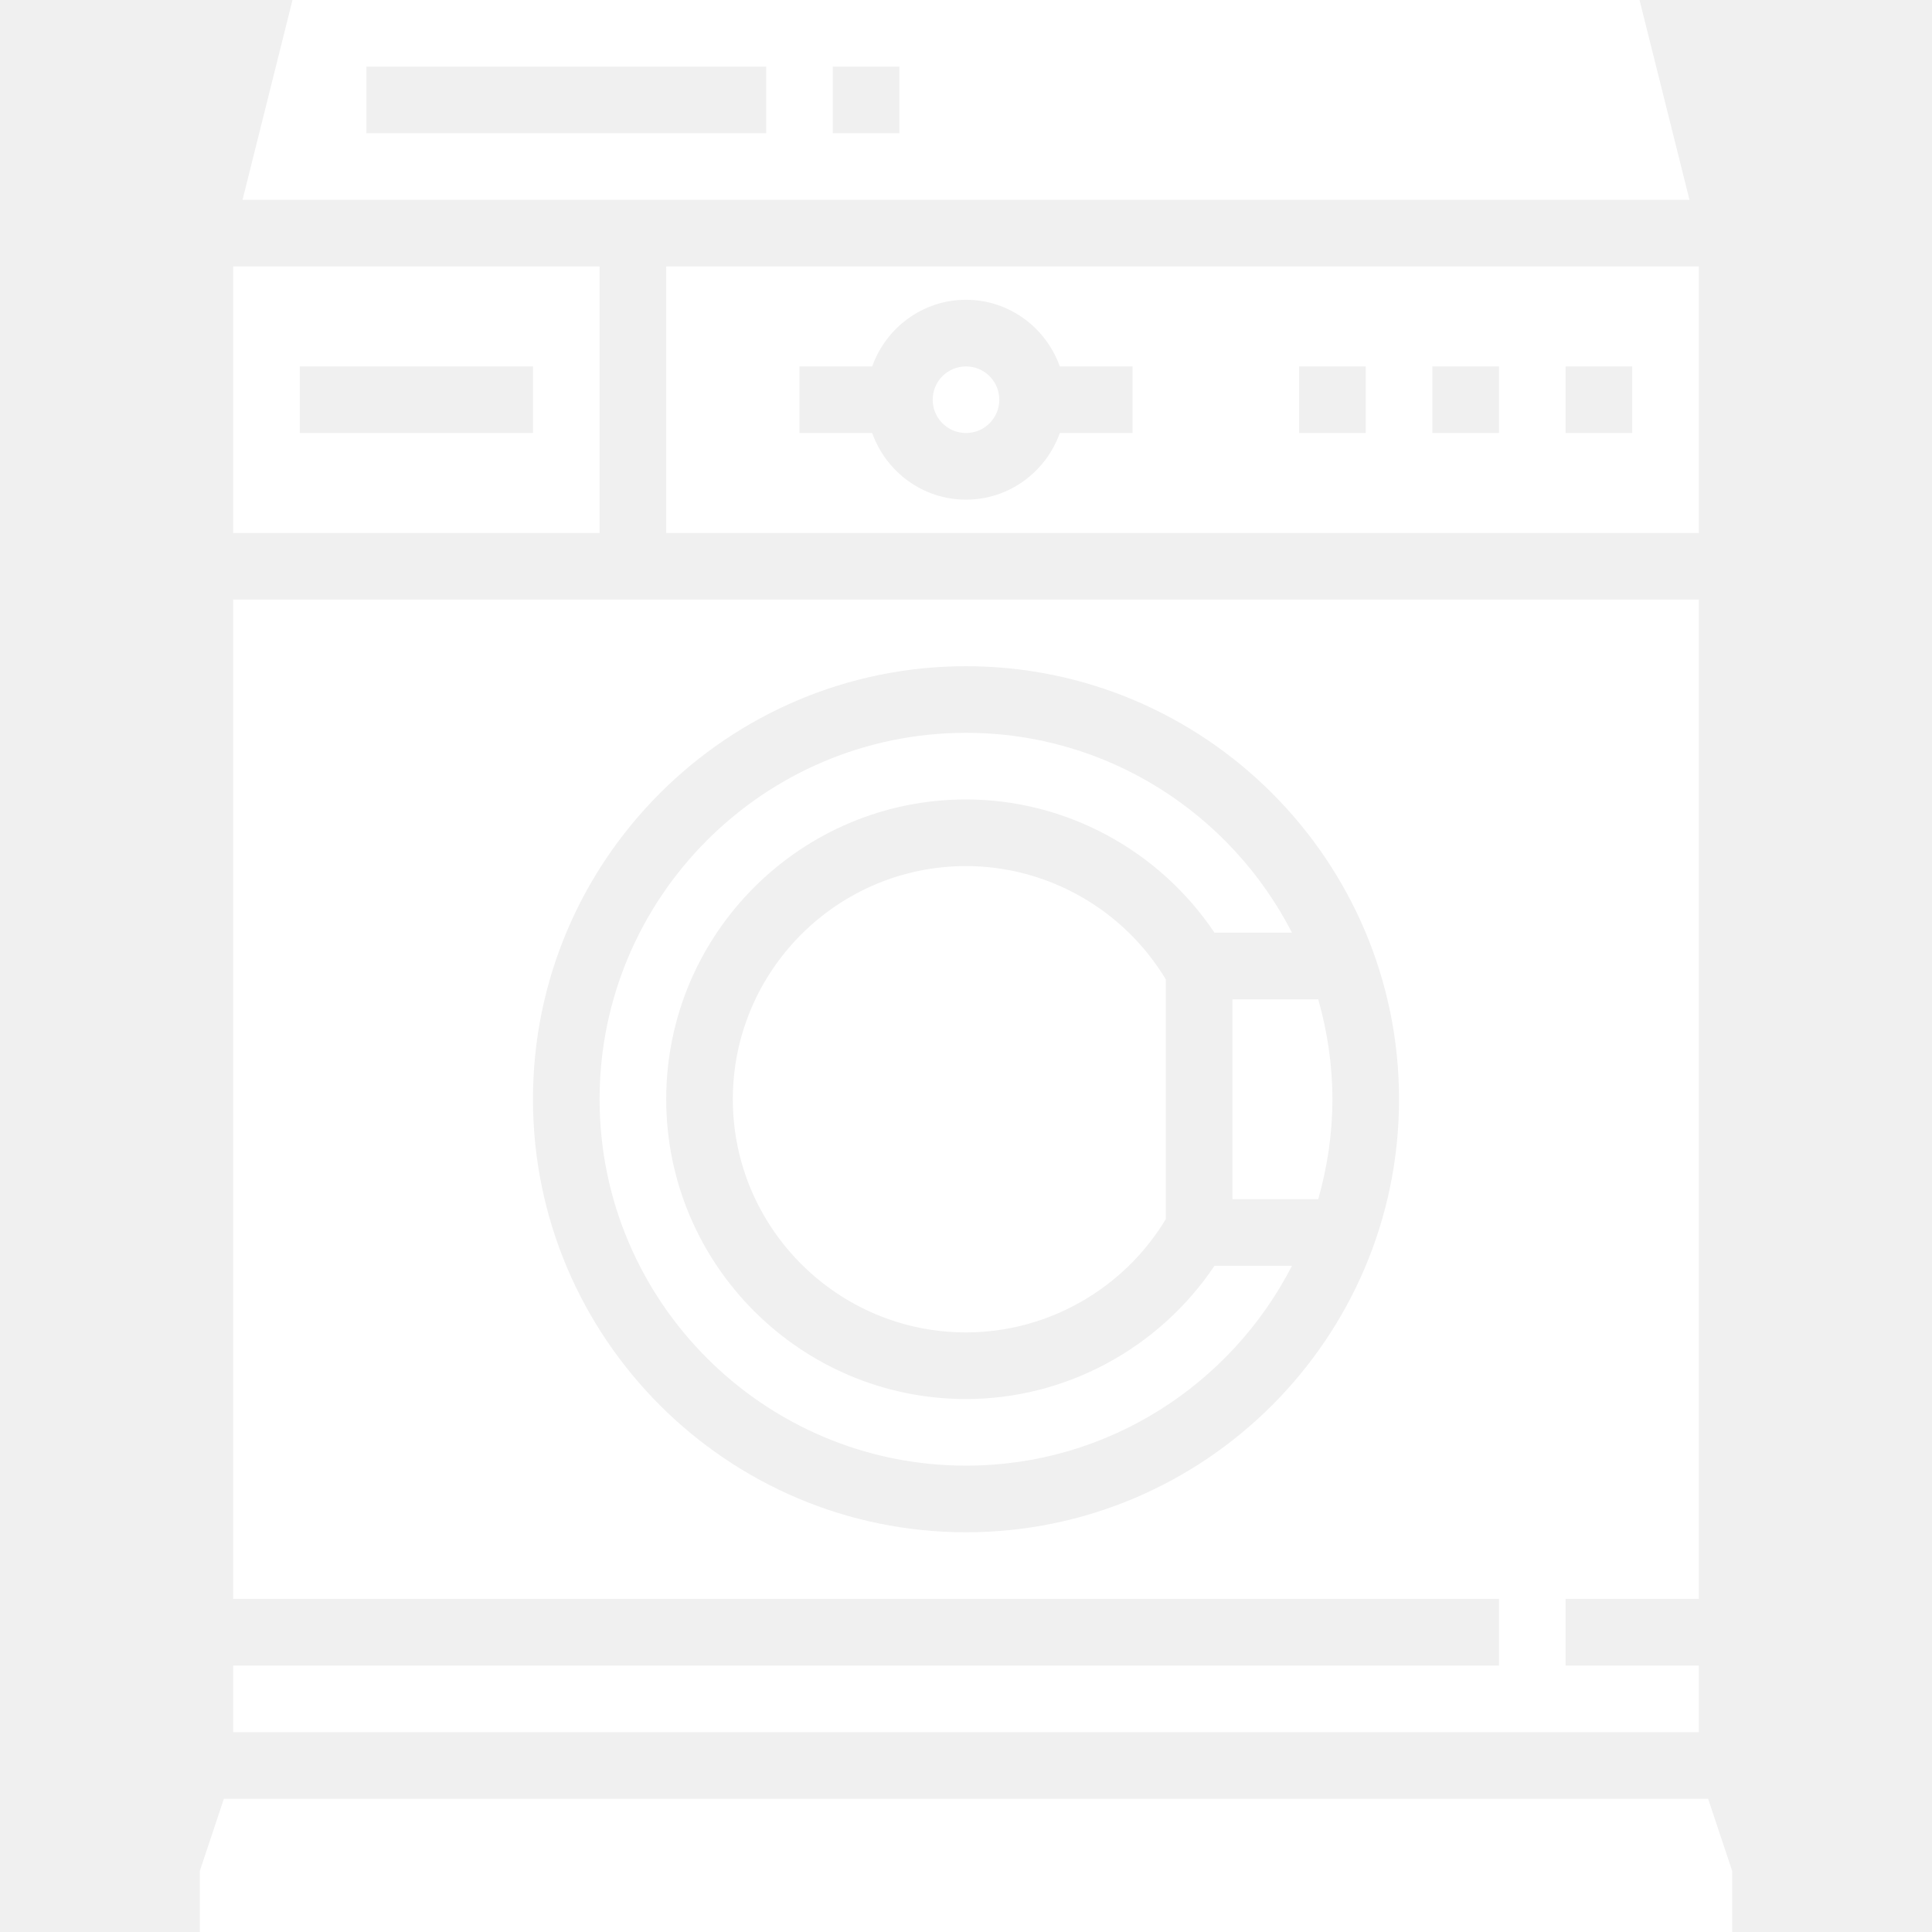
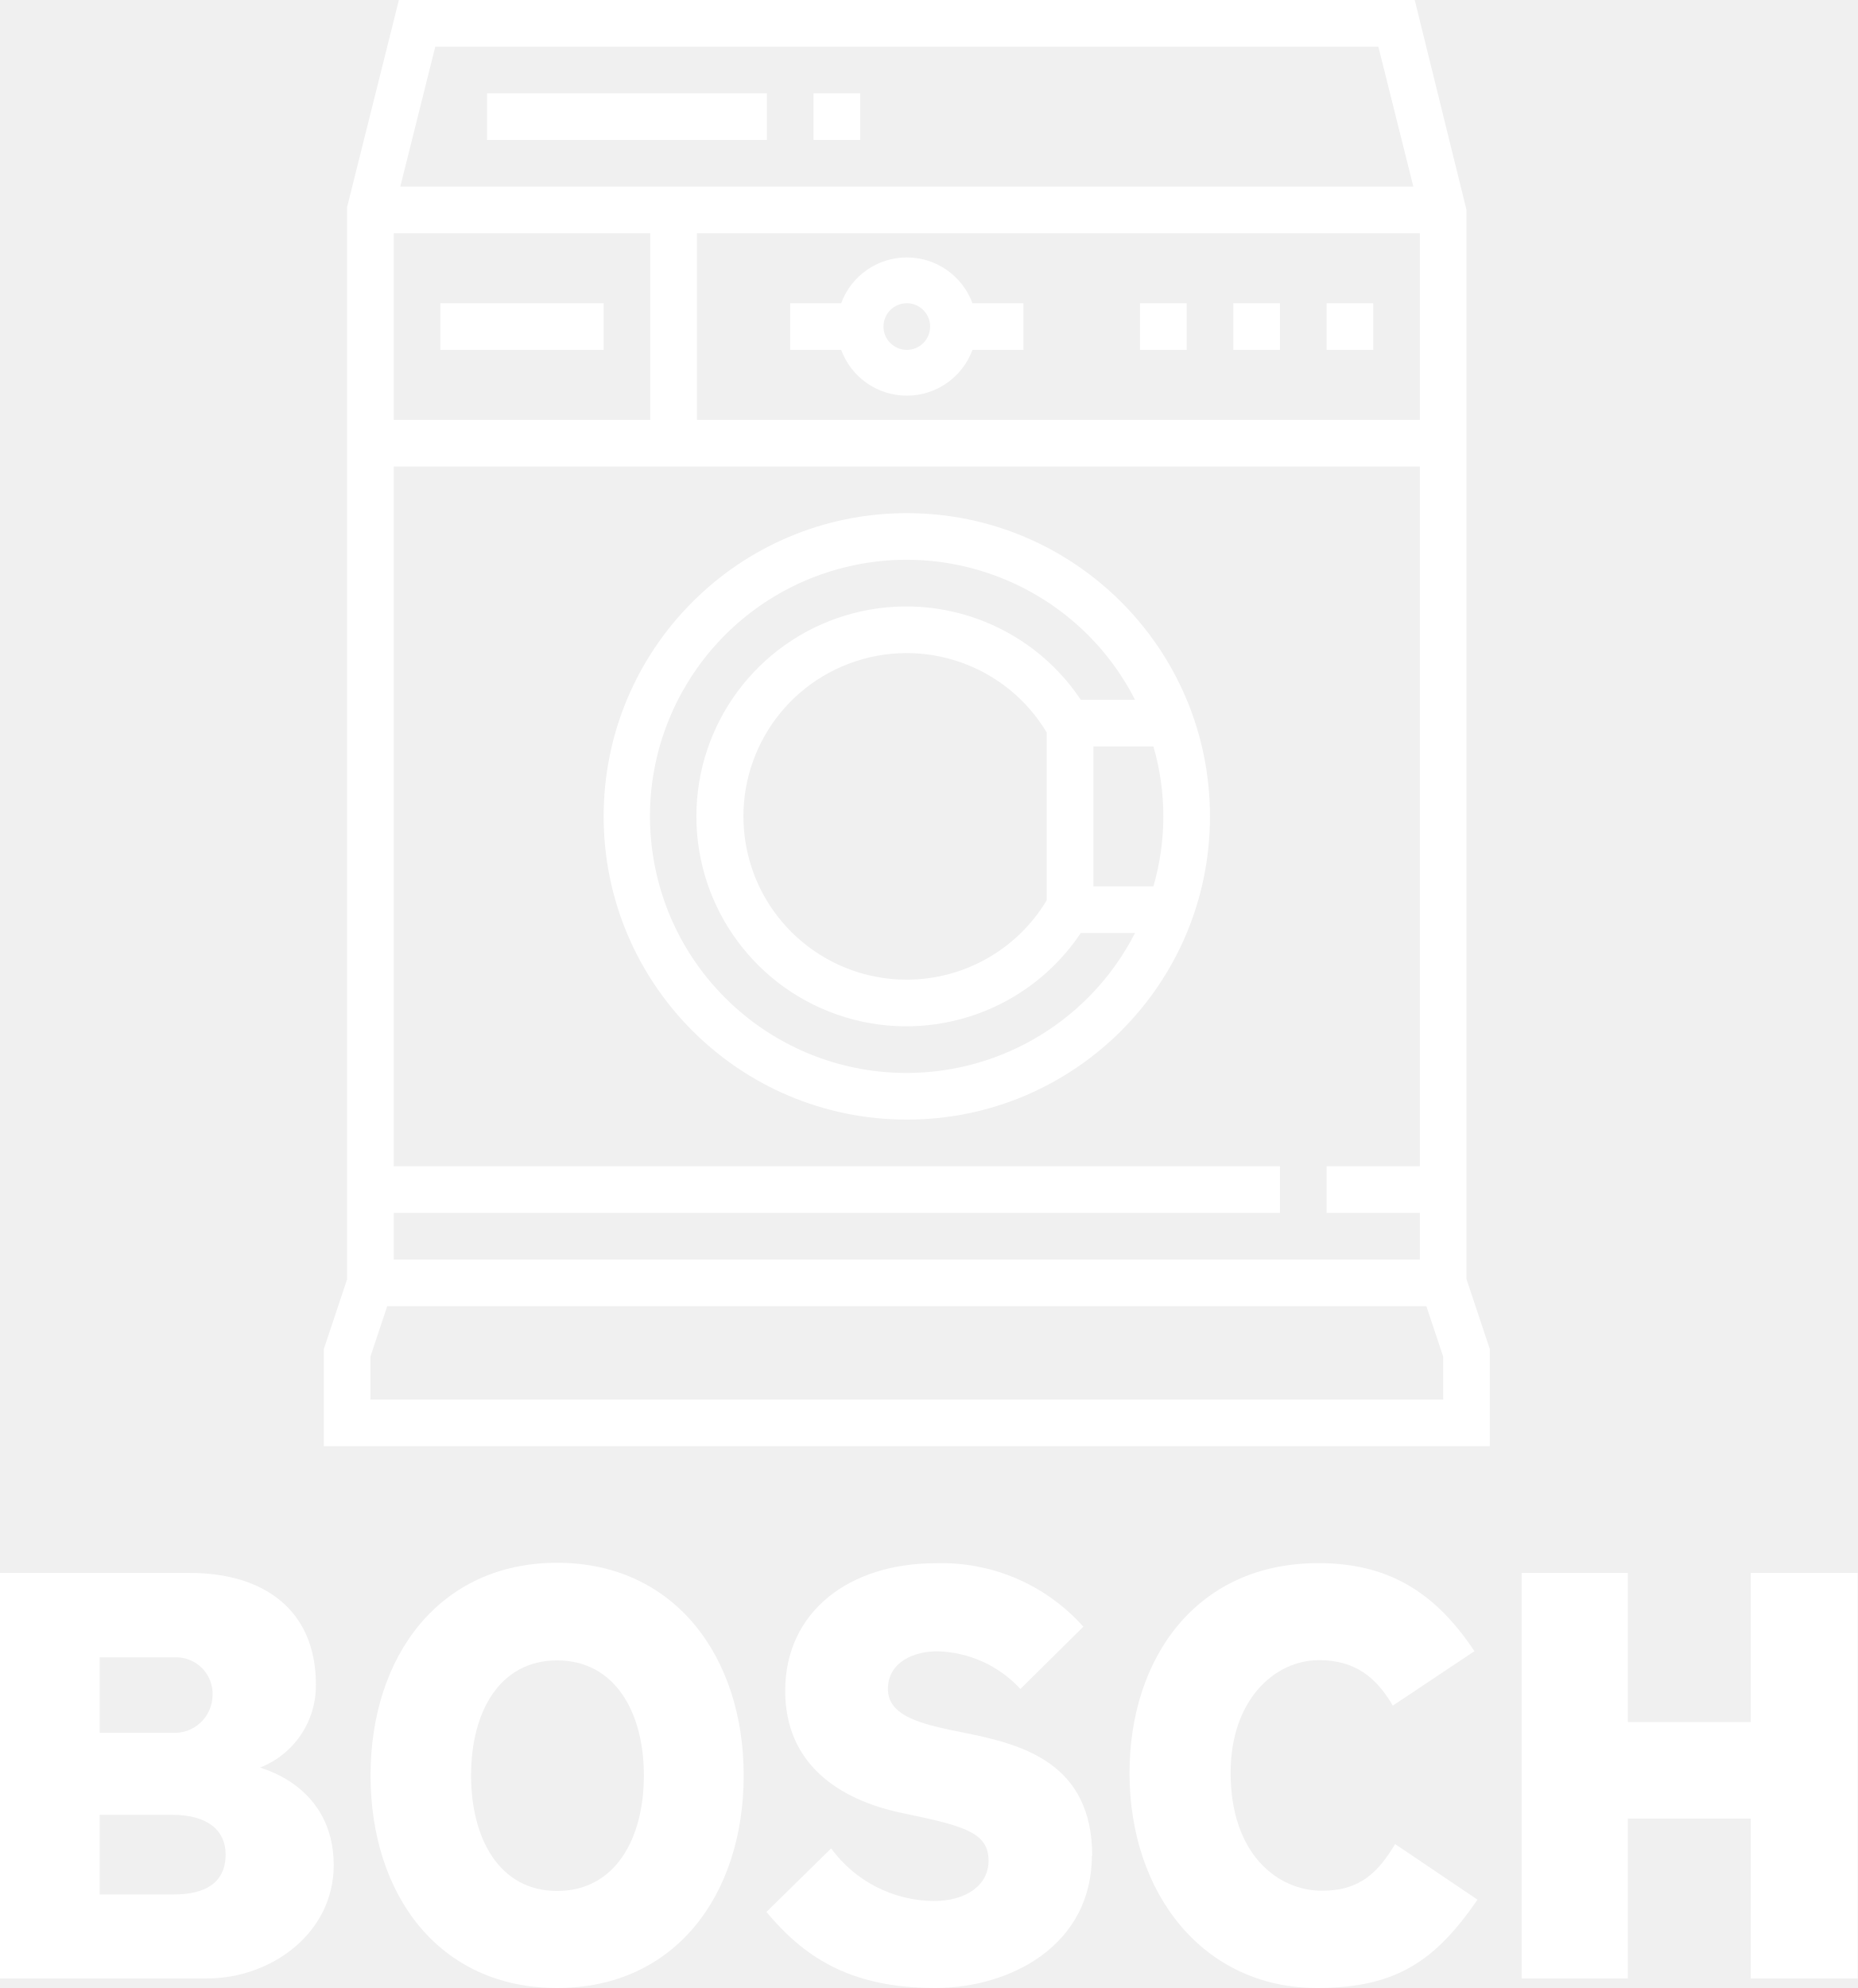
- <svg xmlns="http://www.w3.org/2000/svg" height="512px" viewBox="-48 0 464 464" width="512px">
-   <path d="m96 64h-88v64h88zm-16 40h-56v-16h56zm0 0" fill="#FFFFFF" />
-   <path d="m345.754 0h-323.508l-12 48h347.508zm-209.754 32h-96v-16h96zm32 0h-16v-16h16zm0 0" fill="#FFFFFF" />
-   <path d="m248 288h20.594c2.168-7.641 3.406-15.672 3.406-24s-1.238-16.359-3.406-24h-20.594zm0 0" fill="#FFFFFF" />
-   <path d="m192 96c0 4.418-3.582 8-8 8s-8-3.582-8-8 3.582-8 8-8 8 3.582 8 8zm0 0" fill="#FFFFFF" />
-   <path d="m112 128h248v-64h-248zm216-40h16v16h-16zm-32 0h16v16h-16zm-32 0h16v16h-16zm-120 0h17.473c3.312-9.289 12.113-16 22.527-16s19.215 6.711 22.527 16h17.473v16h-17.473c-3.312 9.289-12.113 16-22.527 16s-19.215-6.711-22.527-16h-17.473zm0 0" fill="#FFFFFF" />
-   <path d="m362.23 432h-356.461l-5.77 17.297v14.703h368v-14.703zm0 0" fill="#FFFFFF" />
-   <path d="m360 400h-32v-16h32v-240h-352v240h304v16h-304v16h352zm-176-32c-57.344 0-104-46.656-104-104s46.656-104 104-104 104 46.656 104 104-46.656 104-104 104zm0 0" fill="#FFFFFF" />
-   <path d="m184 176c-48.52 0-88 39.48-88 88s39.48 88 88 88c34.113 0 63.688-19.551 78.289-48h-18.609c-13.297 19.793-35.664 32-59.68 32-39.703 0-72-32.297-72-72s32.297-72 72-72c24.016 0 46.383 12.207 59.68 32h18.609c-14.602-28.449-44.176-48-78.289-48zm0 0" fill="#FFFFFF" />
-   <path d="m128 264c0 30.871 25.129 56 56 56 19.625 0 37.902-10.441 48-27.238v-57.523c-10.098-16.797-28.375-27.238-48-27.238-30.871 0-56 25.129-56 56zm0 0" fill="#FFFFFF" />
+ <svg xmlns="http://www.w3.org/2000/svg" viewBox="0 0 159.32 170.46">
+   <defs>
+     <style>.cls-1,.cls-2{fill:#fff;}.cls-1{fill-rule:evenodd;}</style>
+   </defs>
+   <g id="Layer_2" data-name="Layer 2">
+     <g id="Layer_1-2" data-name="Layer 1">
+       <path class="cls-1" d="M8.32,162.4v-6.83a.24.24,0,0,1,.23-.24h6.22c3.06,0,4.81,1.33,4.81,3.63s-1.61,3.67-4.66,3.67H8.55a.23.23,0,0,1-.23-.23m0-13.82v-6.47a.23.23,0,0,1,.23-.23h6.37a3.34,3.34,0,0,1,3.54,3.52,3.48,3.48,0,0,1-3.69,3.42H8.55a.24.24,0,0,1-.23-.24M.23,135.11V169.4H17.77c5.11,0,10.61-3.62,10.61-9.47a8.22,8.22,0,0,0-6-8.1c-.14-.05-.28-.09-.28-.27a.22.22,0,0,1,.16-.22,7.23,7.23,0,0,0,4.63-6.92c0-5.83-3.95-9.31-10.57-9.31Z" />
+       <path class="cls-1" d="M40.17,152.23c0-6.13,3-10.09,7.61-10.09s7.67,4,7.67,10.09-3,10.14-7.67,10.14-7.61-4-7.61-10.14m-8.14,0c0,10.77,6.33,18,15.75,18s15.76-7.23,15.76-18-6.33-18-15.76-18S32,141.47,32,152.23" />
+       <path class="cls-1" d="M67.59,144.94c0,6.77,5.33,9.31,9.8,10.25l1.22.25c4.35.92,6.4,1.62,6.4,4.08,0,2.2-2,3.68-4.92,3.68a11.14,11.14,0,0,1-8.82-4.37L66.05,164c2.79,3.28,6.46,6.28,14.14,6.28,6.57,0,13.21-3.82,13.21-11.12,0-7.47-5.09-9.16-10.76-10.35l-1.22-.25c-2.78-.59-5.48-1.36-5.48-3.73s2.24-3.47,4.46-3.47a10.11,10.11,0,0,1,7.12,3.15l5.08-5a16.06,16.06,0,0,0-12.36-5.21c-7.56,0-12.65,4.3-12.65,10.71" />
+       <path class="cls-1" d="M97.1,152c0,10.71,6.52,18.2,15.86,18.2,7,0,10.11-2.56,13.41-7.26l-6.67-4.51c-1.5,2.42-3.12,3.91-6.34,3.91-3.89,0-8.07-3.23-8.07-10.34,0-6.5,3.94-9.89,7.82-9.89a6.9,6.9,0,0,1,6.38,3.81l6.63-4.41c-3.4-5-7.43-7.26-13.06-7.26-11,0-16,8.92-16,17.75" />
+       <path class="cls-1" d="M150.39,135.11v12.55a.23.23,0,0,1-.24.23H139.61a.23.23,0,0,1-.23-.23V135.11h-8.65V169.4h8.65V155.93a.23.23,0,0,1,.23-.24h10.54a.24.24,0,0,1,.24.24V169.4h8.69V135.11h-8.69" />
+       <path class="cls-1" d="M28.62,159.93c0,5.86-5.4,9.71-10.85,9.71H0V134.87H16.29c6.27,0,10.8,3.13,10.8,9.55a7.54,7.54,0,0,1-4.79,7.14c0,.05,6.32,1.49,6.32,8.37M18.23,145.4a3.13,3.13,0,0,0-3.31-3.29H8.55v6.47h6.22a3.26,3.26,0,0,0,3.46-3.18M19.35,159c0-2-1.48-3.39-4.58-3.39H8.55v6.83h6.37c2.59,0,4.43-.93,4.43-3.44" />
+       <path class="cls-1" d="M63.78,152.23c0,10.22-5.86,18.23-16,18.23s-16-8-16-18.23S37.7,134,47.78,134s16,8.06,16,18.23m-8.56,0c0-5.44-2.5-9.86-7.44-9.86s-7.38,4.42-7.38,9.86,2.44,9.91,7.38,9.91,7.44-4.42,7.44-9.91" />
+       <path class="cls-1" d="M93.64,159.11c0,7.65-6.93,11.35-13.45,11.35-7.53,0-11.4-2.87-14.46-6.52l5.55-5.45A11,11,0,0,0,80.09,163c2.8,0,4.69-1.38,4.69-3.44,0-2.21-1.67-2.89-6.22-3.85l-1.22-.26c-5.48-1.15-10-4.26-10-10.47,0-6.83,5.55-10.94,12.88-10.94a16.28,16.28,0,0,1,12.69,5.44l-5.4,5.34a10,10,0,0,0-7.13-3.23c-2,0-4.23.92-4.23,3.23,0,2.11,2.33,2.87,5.29,3.5l1.23.25c5,1,11,2.57,11,10.58" />
+       <path class="cls-1" d="M126.7,162.91c-3.56,5.14-6.87,7.55-13.74,7.55-9.78,0-16.09-8.11-16.09-18.43,0-9.81,5.7-18,16.19-18,5.75,0,9.88,2.26,13.39,7.55l-7,4.67c-1.43-2.46-3.27-3.9-6.32-3.9-3.87,0-7.59,3.46-7.59,9.66,0,6.94,4,10.11,7.84,10.11,3.32,0,4.84-1.64,6.27-4l7.07,4.77" />
+       <polygon class="cls-1" points="159.32 169.64 150.15 169.64 150.15 155.93 139.61 155.93 139.61 169.64 130.5 169.64 130.5 134.87 139.61 134.87 139.61 147.66 150.15 147.66 150.15 134.87 159.32 134.87 159.32 169.64" />
+       <path class="cls-2" d="M125.77,109.68V18L121.33,0H34.21L29.77,17.75v91.93l-2,6V124h100v-8.32Zm-92-9.68V40h88v60h-8v4h8v4h-88v-4h76v-4Zm22-80V36h-22V20Zm66,16h-62V20h62ZM118.21,4l3,12H34.33l3-12Zm5.56,116h-92v-3.68L33.21,112h89.12l1.44,4.32Z" />
+       <path class="cls-2" d="M77.77,44a26,26,0,1,0,26,26A26,26,0,0,0,77.77,44Zm0,48A22,22,0,1,1,97.34,60H92.69a18,18,0,1,0,0,20h4.65A22,22,0,0,1,77.77,92Zm0-8a14,14,0,1,1,12-21.19V77.19A14,14,0,0,1,77.77,84Zm21.15-8H93.77V64h5.15a21.6,21.6,0,0,1,0,12Z" />
+       <path class="cls-2" d="M67.77,30h4.37A6,6,0,0,0,83.4,30h4.37V26H83.4a6,6,0,0,0-11.26,0H67.77Zm10-4a2,2,0,1,1-2,2A2,2,0,0,1,77.77,26Z" />
+       <path class="cls-2" d="M97.77,26h4v4h-4Z" />
+       <path class="cls-2" d="M105.77,26h4v4h-4Z" />
+       <path class="cls-2" d="M113.77,26h4v4h-4Z" />
+       <path class="cls-2" d="M41.77,8h24v4h-24Z" />
+       <path class="cls-2" d="M69.77,8h4v4h-4Z" />
+       <path class="cls-2" d="M37.77,26h14v4h-14Z" />
+     </g>
+   </g>
</svg>
